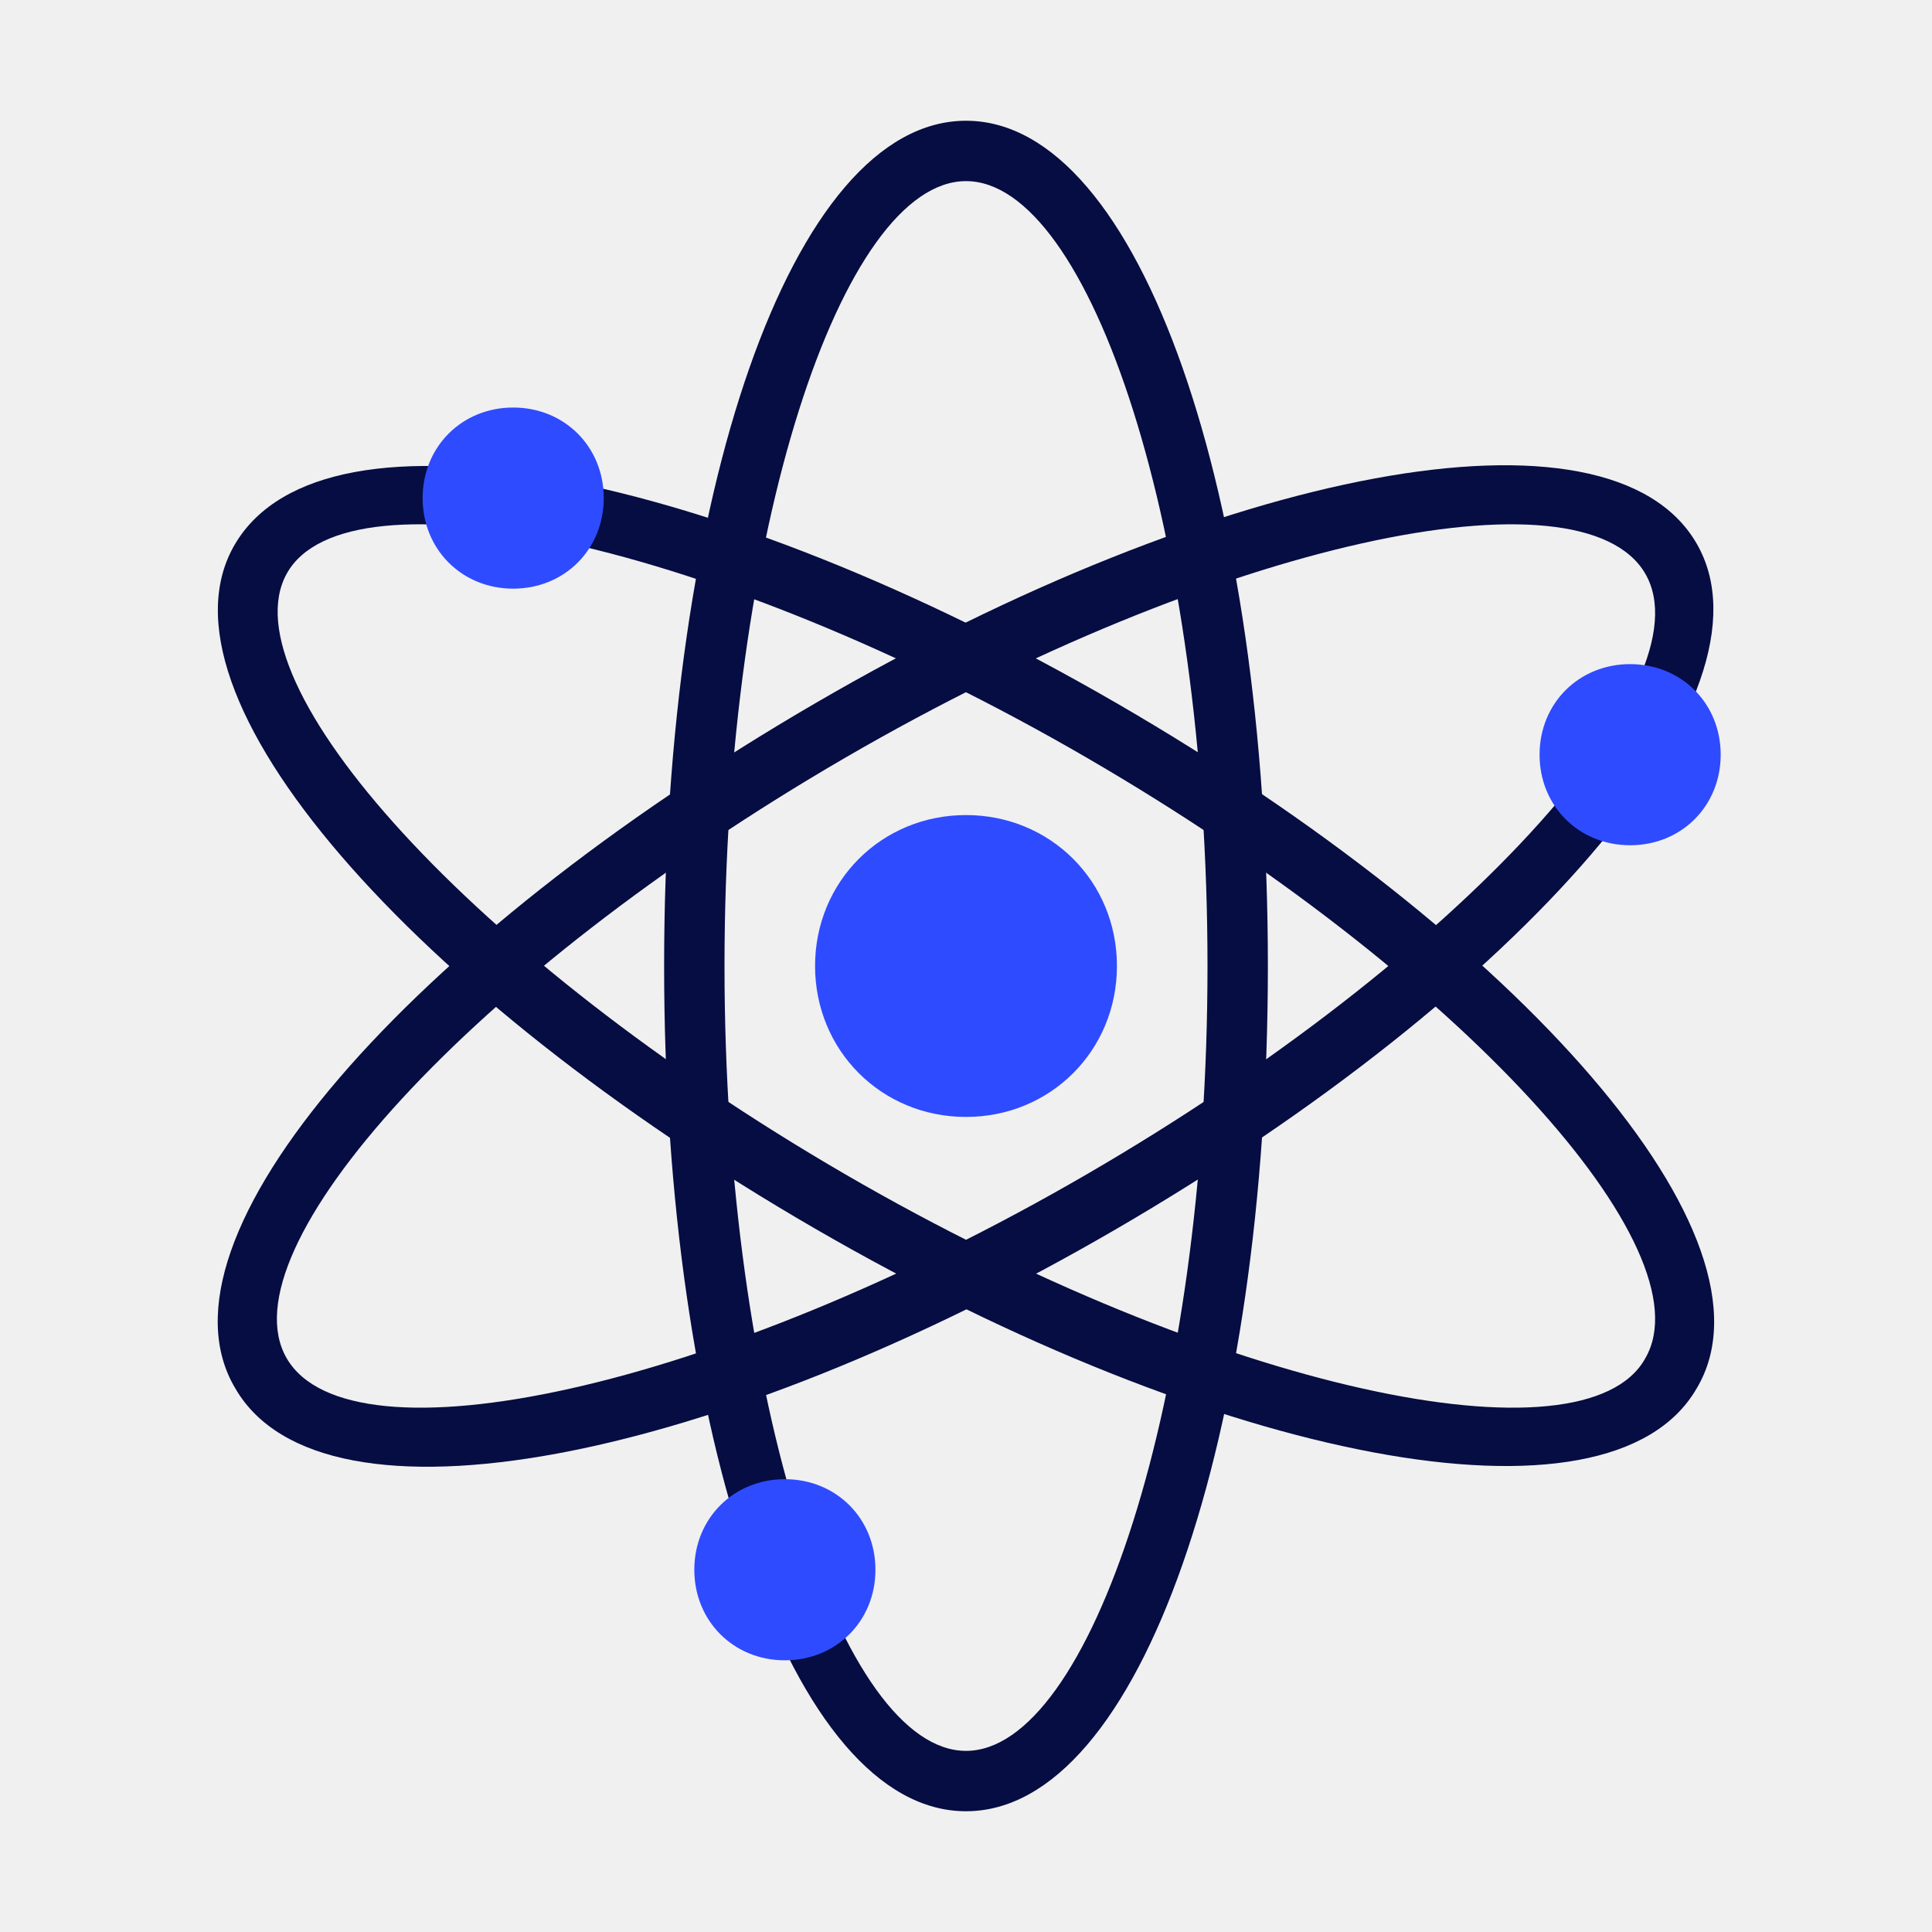
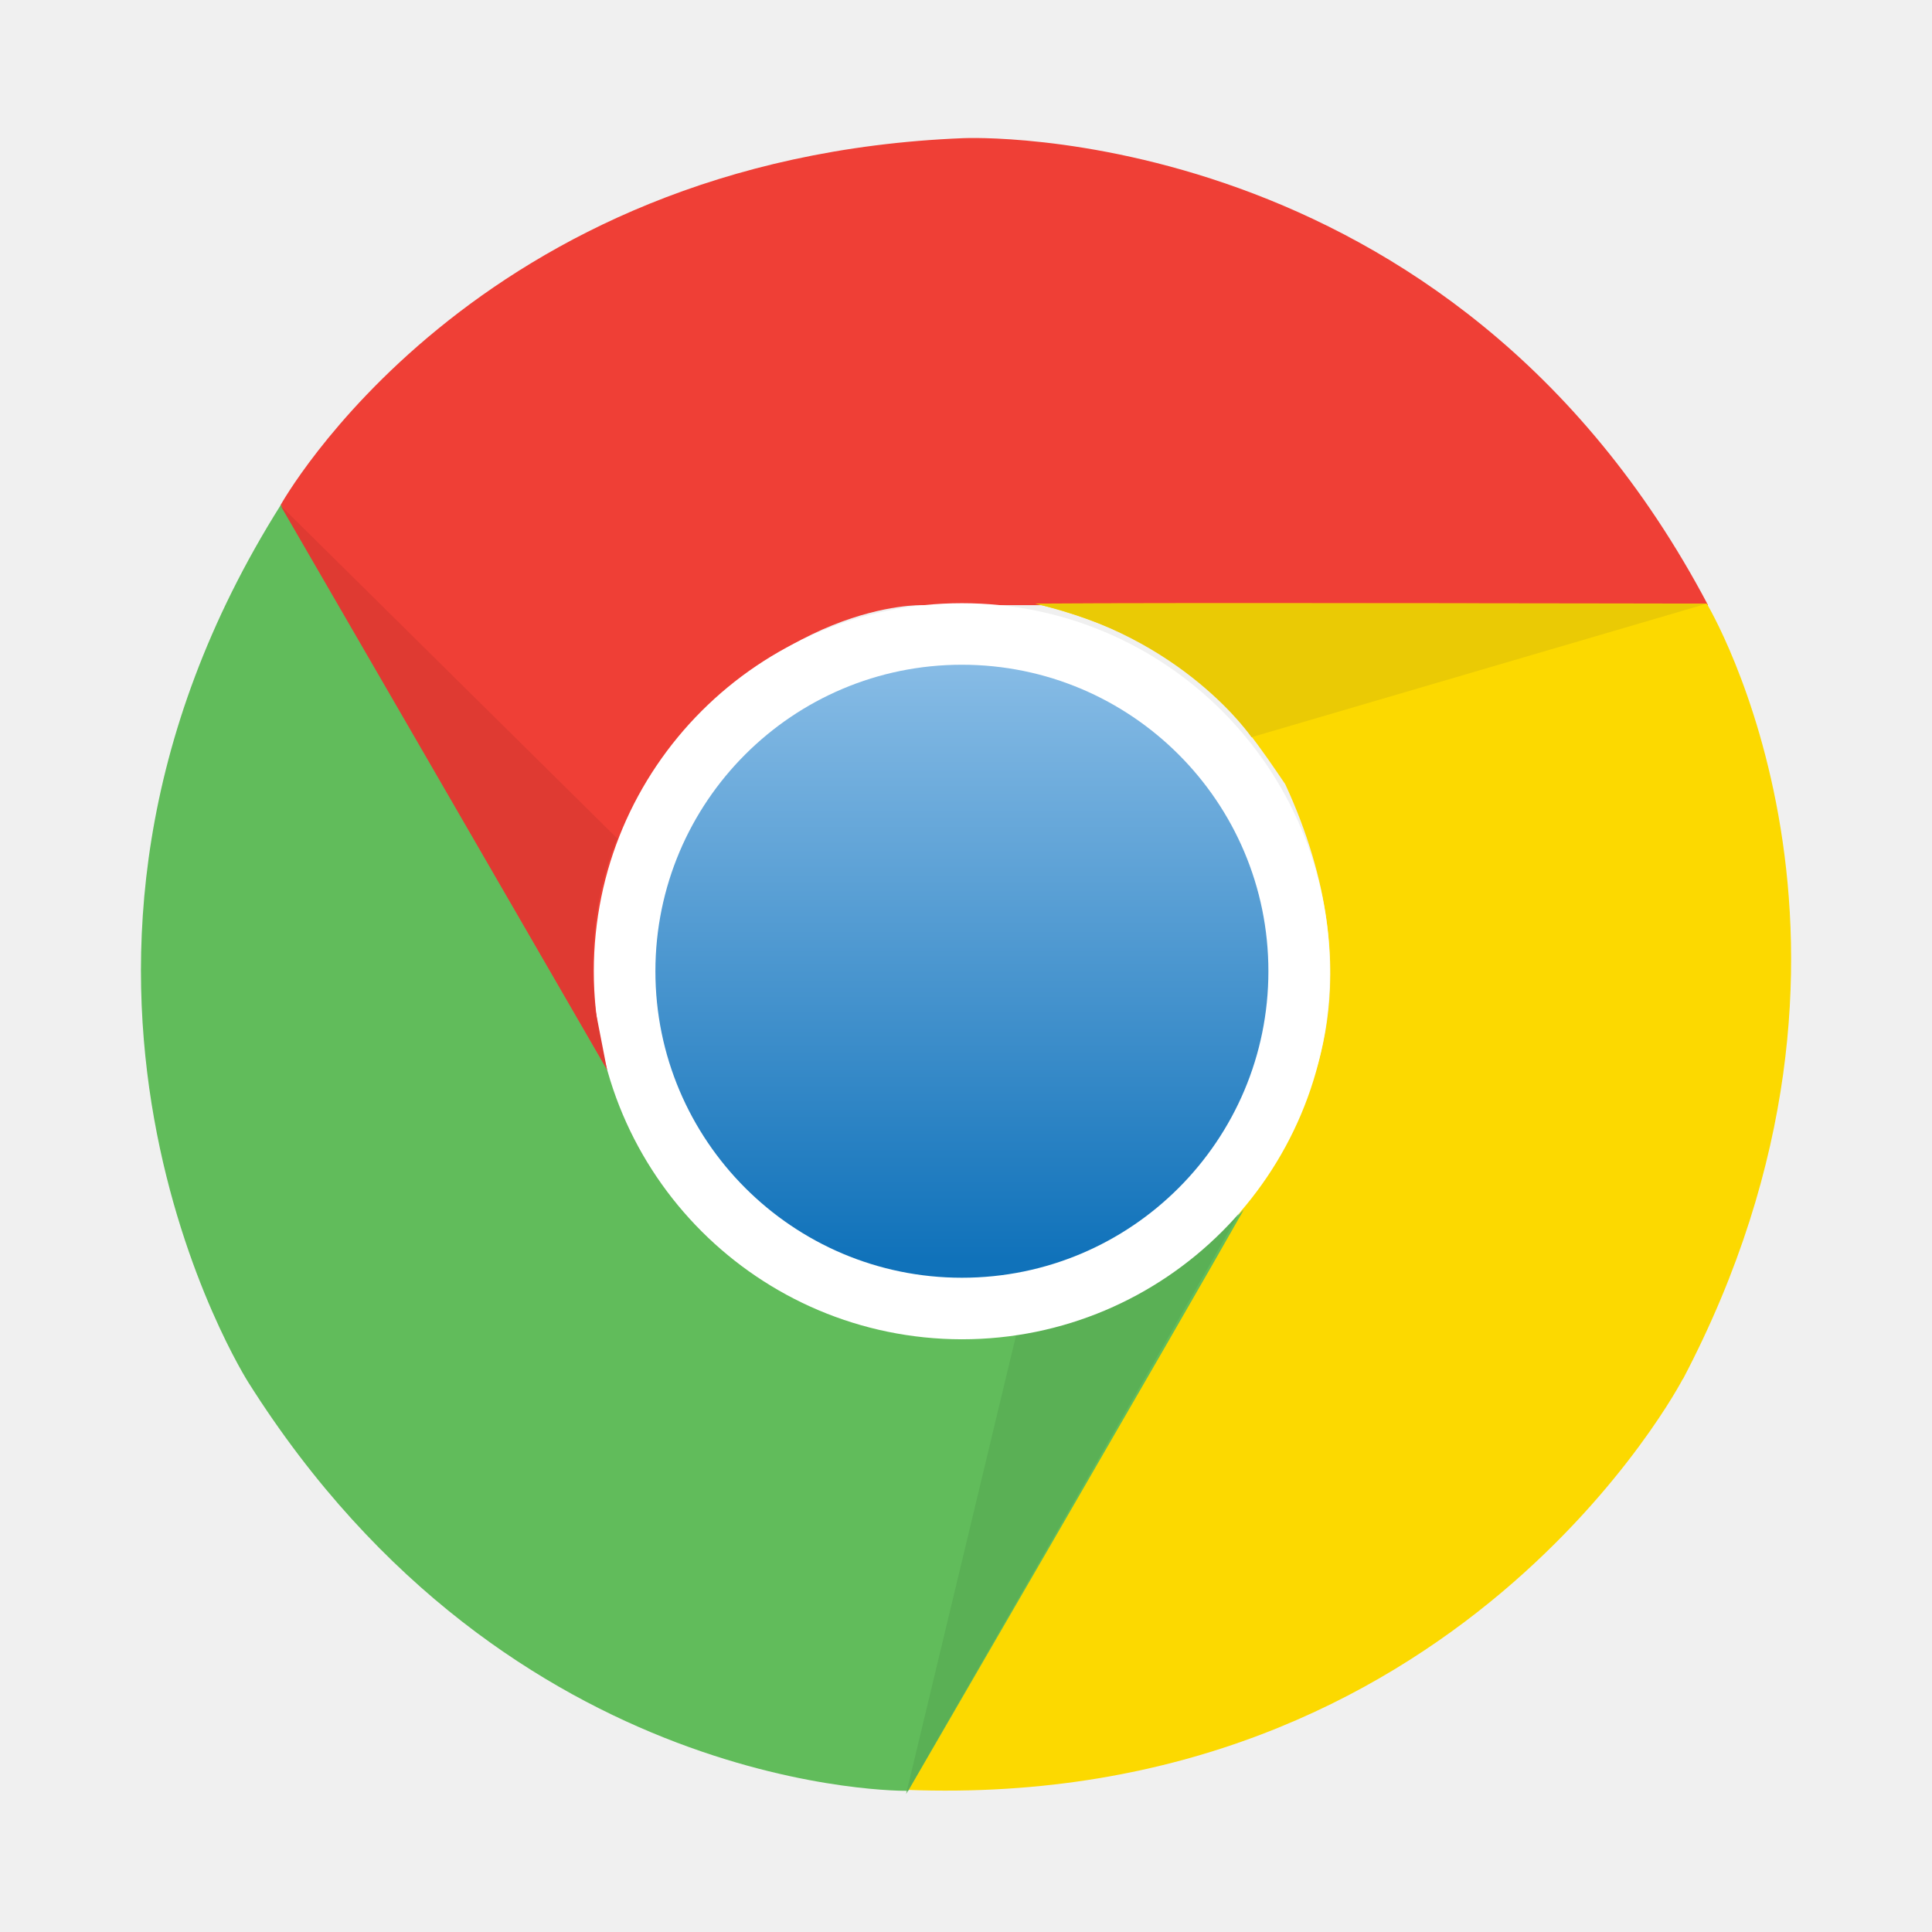
- <svg xmlns="http://www.w3.org/2000/svg" width="800px" height="800px" viewBox="0 0 1024 1024" class="icon" version="1.1">
-   <path d="M512 960c-92.8 0-160-200-160-448S419.2 64 512 64s160 200 160 448-67.2 448-160 448z m0-32c65.6 0 128-185.6 128-416S577.6 96 512 96s-128 185.6-128 416 62.4 416 128 416z" fill="#050D42" />
-   <path d="M124.8 736c-48-80 92.8-238.4 307.2-363.2S852.8 208 899.2 288 806.4 526.4 592 651.2 171.2 816 124.8 736z m27.2-16c33.6 57.6 225.6 17.6 424-97.6S905.6 361.6 872 304 646.4 286.4 448 401.6 118.4 662.4 152 720z" fill="#050D42" />
-   <path d="M899.2 736c-46.4 80-254.4 38.4-467.2-84.8S76.8 368 124.8 288s254.4-38.4 467.2 84.8S947.2 656 899.2 736z m-27.2-16c33.6-57.6-97.6-203.2-296-318.4S184 246.4 152 304 249.6 507.2 448 622.4s392 155.2 424 97.6z" fill="#050D42" />
-   <path d="M512 592c-44.8 0-80-35.2-80-80s35.2-80 80-80 80 35.2 80 80-35.2 80-80 80zM272 312c-27.2 0-48-20.8-48-48s20.8-48 48-48 48 20.8 48 48-20.8 48-48 48zM416 880c-27.2 0-48-20.8-48-48s20.8-48 48-48 48 20.8 48 48-20.8 48-48 48z m448-432c-27.2 0-48-20.8-48-48s20.8-48 48-48 48 20.8 48 48-20.8 48-48 48z" fill="#2F4BFF" />
+ <svg xmlns="http://www.w3.org/2000/svg" width="800px" height="800px" viewBox="0 0 14 14" role="img" focusable="false" aria-hidden="true">
+   <defs>
+     <linearGradient id="a" x1="127.47" x2="127.47" y1="82.259" y2="173.666" gradientUnits="userSpaceOnUse">
+       <stop offset="0%" stop-color="#86BBE5" />
+       <stop offset="100%" stop-color="#1072BA" />
+     </linearGradient>
+   </defs>
+   <path fill="#ef3f36" d="M6.985 1.001s3.524-.158 5.392 3.384H6.685S5.611 4.35 4.693 5.654c-.264.547-.547 1.11-.229 2.221-.458-.776-2.432-4.213-2.432-4.213s1.392-2.521 4.952-2.661z" />
+   <path fill="#fcd900" d="M12.194 9.993S10.568 13.125 6.568 12.97c.494-.855 2.847-4.929 2.847-4.929s.568-.913-.102-2.359c-.341-.502-.689-1.028-1.809-1.308.901-.008 4.864 0 4.864 0s1.484 2.466-.173 5.62z" />
+   <path fill="#61bc5b" d="M1.8 10.018s-1.9-2.974.236-6.361c.493.855 2.845 4.929 2.845 4.929s.507.949 2.094 1.091c.605-.044 1.234-.082 2.038-.911-.443.784-2.432 4.211-2.432 4.211s-2.88.053-4.781-2.959z" />
+   <path fill="#5ab055" d="M6.566 13l.801-3.341s.88-.069 1.618-.878c-.458.806-2.419 4.219-2.419 4.219z" />
+   <path fill="#ffffff" d="M4.303 7.038c0-1.473 1.194-2.667 2.667-2.667S9.637 5.565 9.637 7.038c0 1.473-1.194 2.667-2.667 2.667C5.497 9.703 4.303 8.51 4.303 7.038z" />
+   <path fill="url(#a)" d="M80.004 129.056c0-26.198 21.234-47.467 47.468-47.467 26.198 0 47.467 21.234 47.467 47.467 0 26.199-21.233 47.468-47.467 47.468-26.199 0-47.468-21.269-47.468-47.468z" transform="translate(1.005895 .9994256) scale(.04679)" />
+   <path fill="#eaca05" d="M12.366 4.375L9.069 5.342s-.498-.73-1.567-.967c.928-.005 4.863 0 4.863 0z" />
+   <path fill="#df3a32" d="M4.4 7.753c-.463-.802-2.368-4.091-2.368-4.091l2.442 2.415s-.25.516-.157 1.254l.082.422z" />
</svg>
